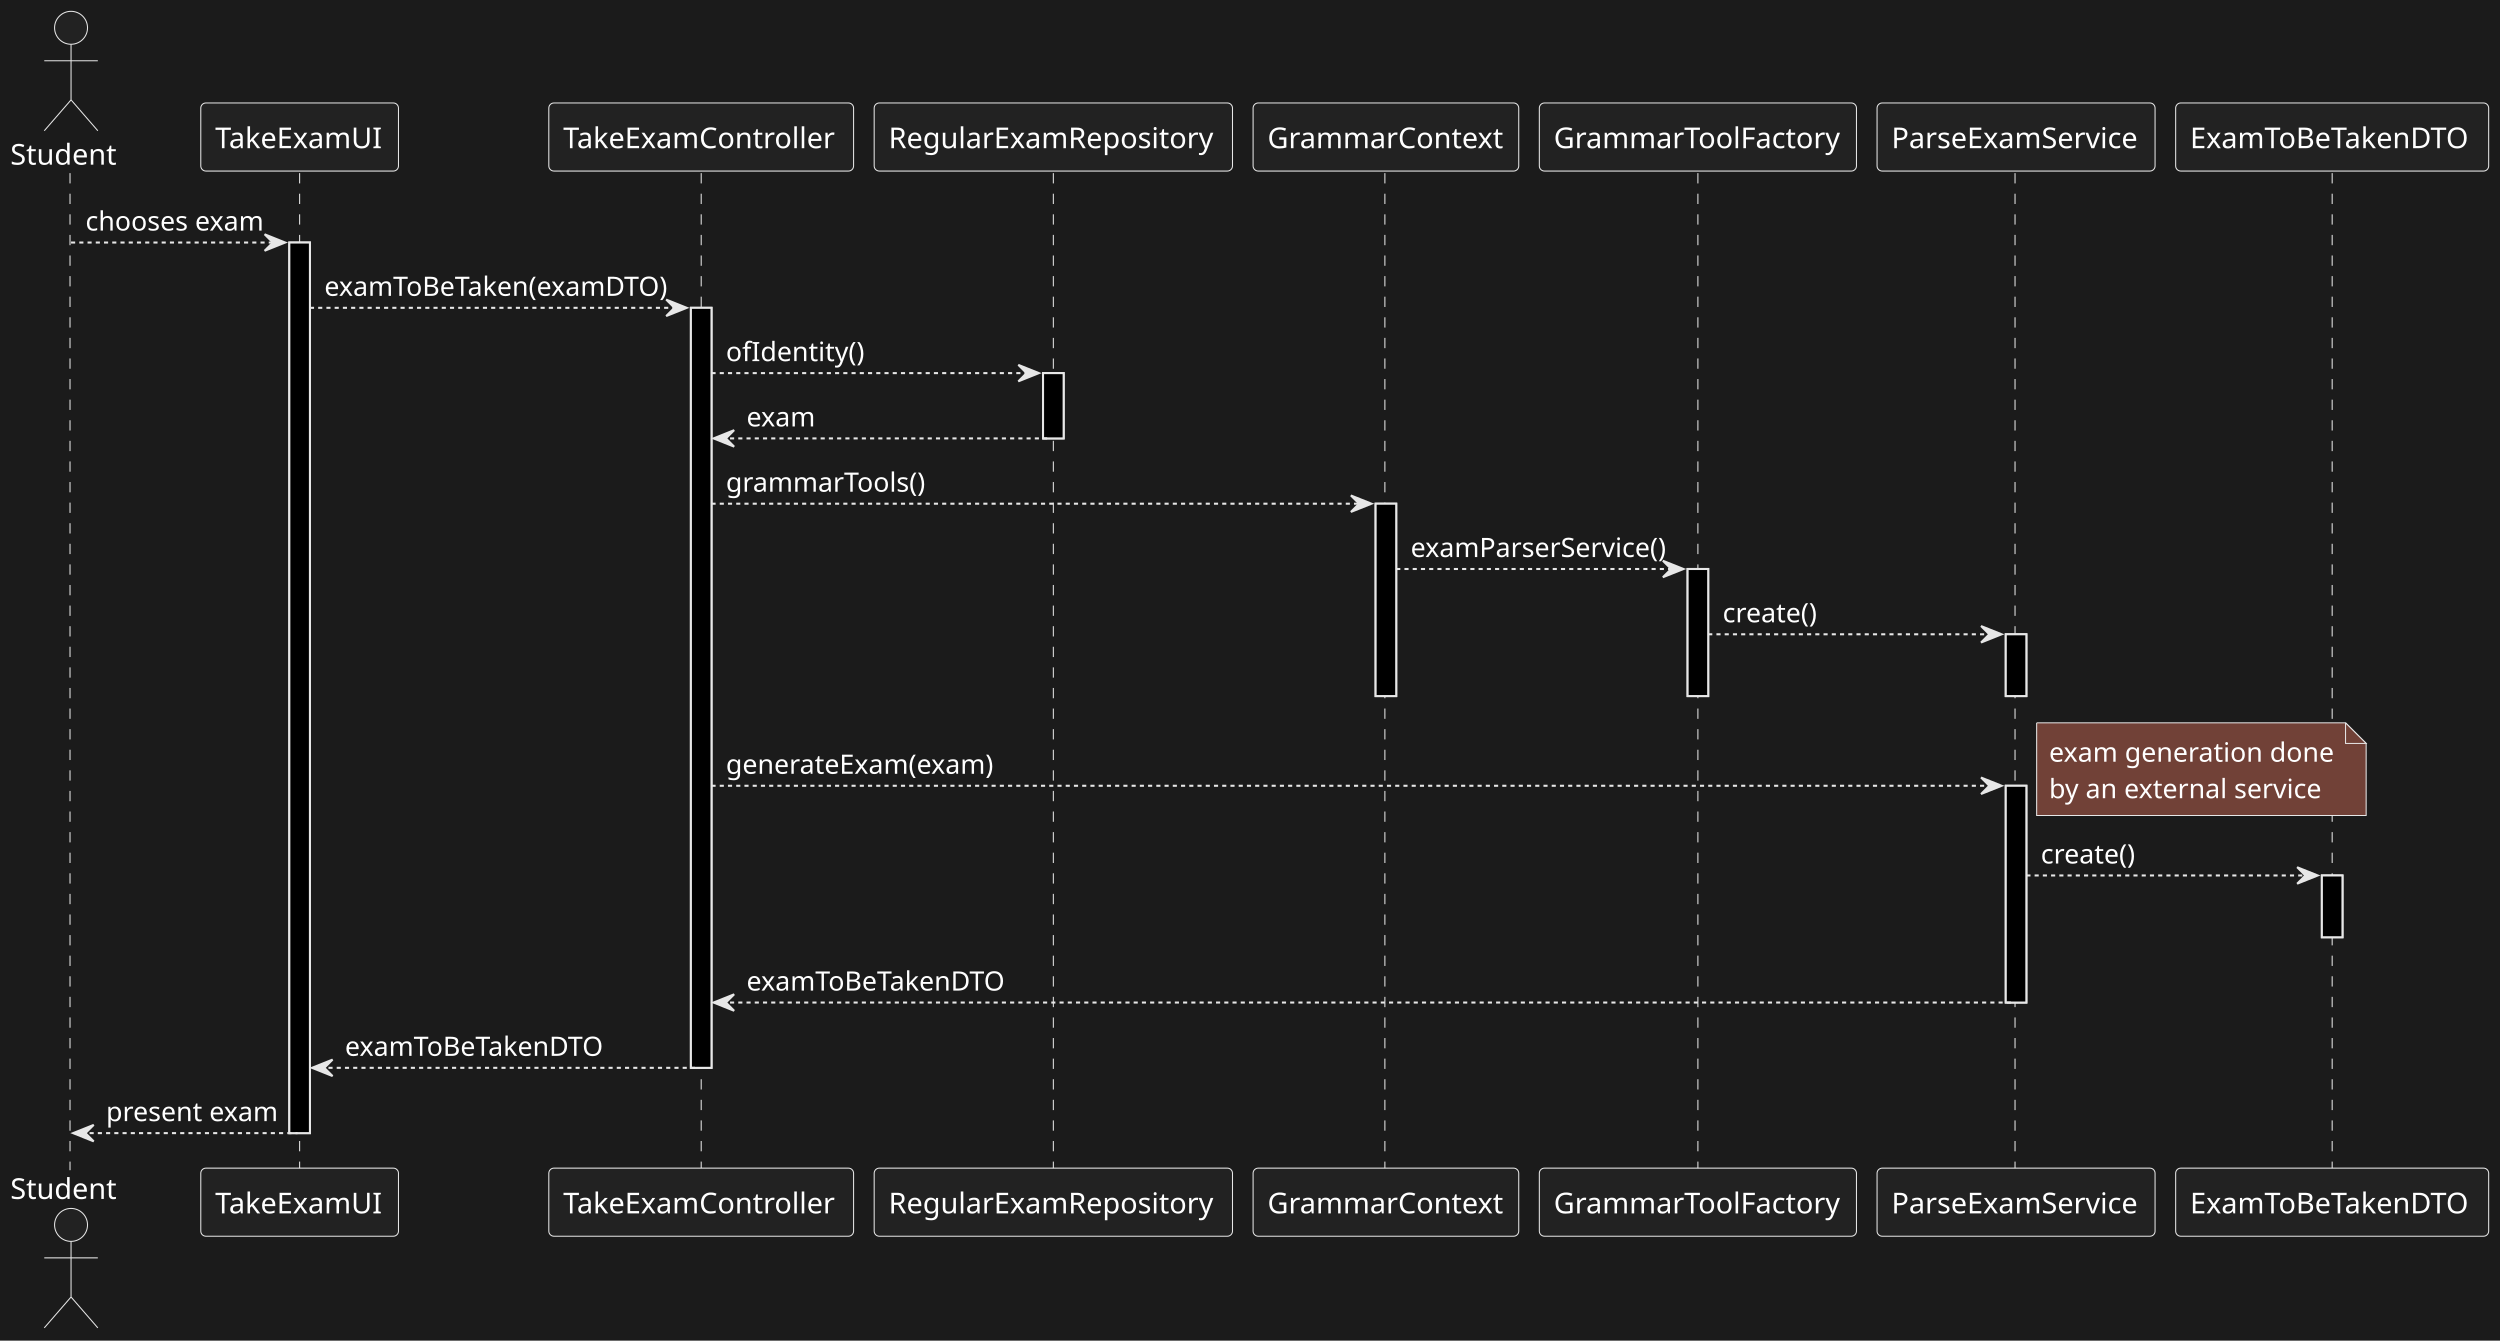
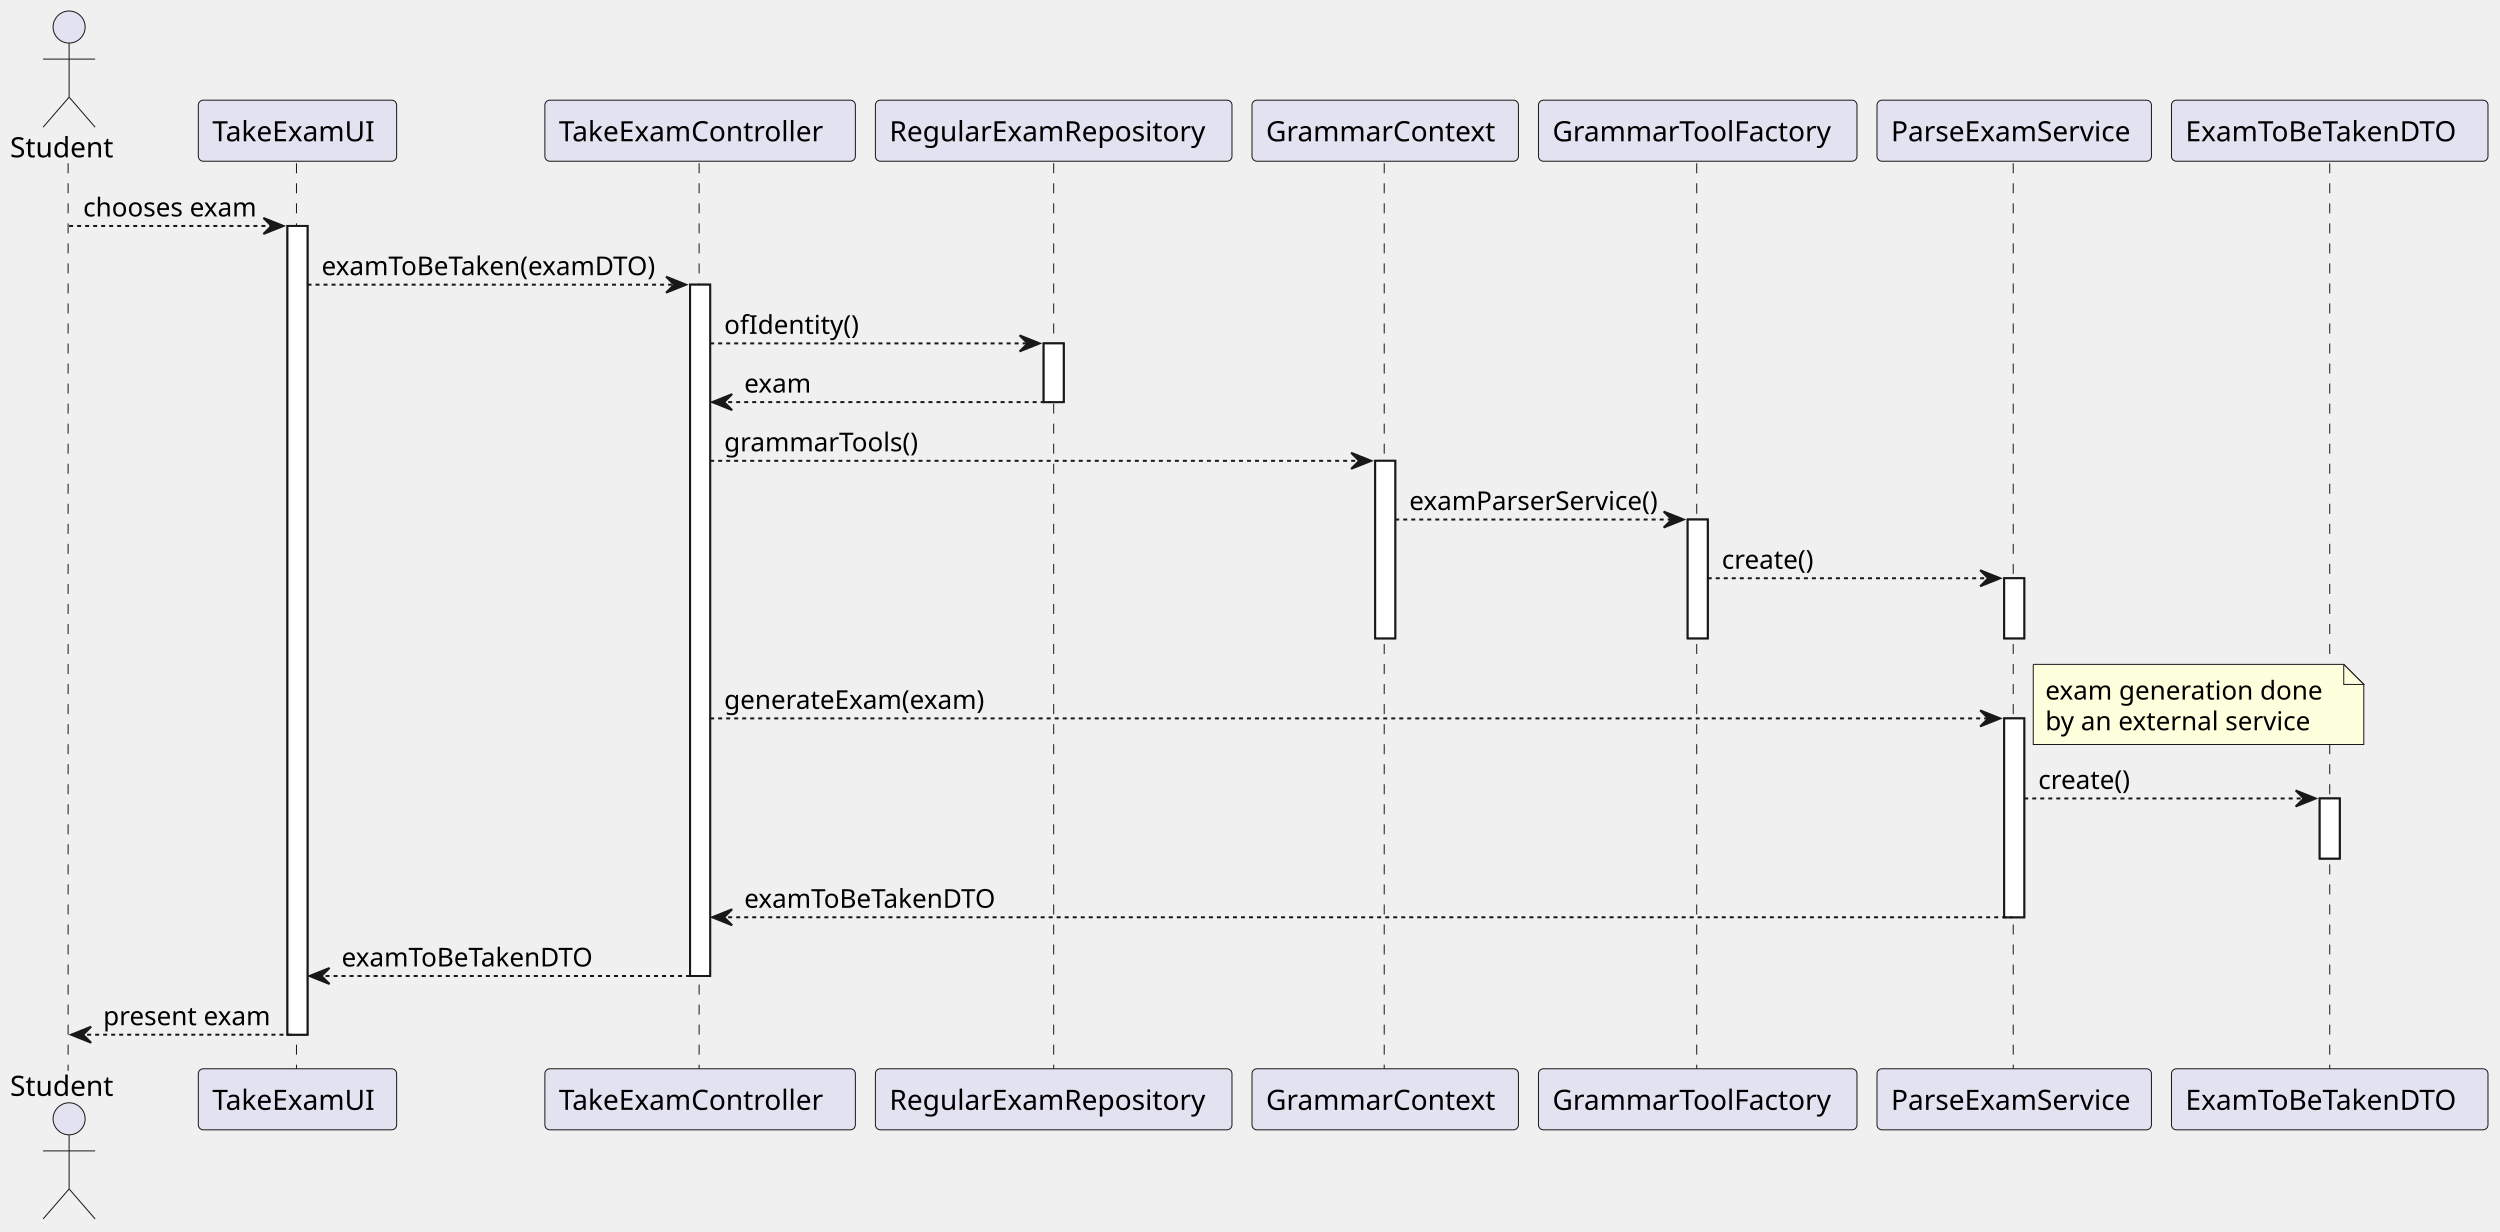
- <svg xmlns="http://www.w3.org/2000/svg" contentStyleType="text/css" height="651px" preserveAspectRatio="none" style="width:1214px;height:651px;background:#1B1B1B;" version="1.1" viewBox="0 0 1214 651" width="1214px" zoomAndPan="magnify">
+ <svg xmlns="http://www.w3.org/2000/svg" contentStyleType="text/css" height="615px" preserveAspectRatio="none" style="width:1248px;height:615px;background:#FFFFFF;" version="1.1" viewBox="0 0 1248 615" width="1248px" zoomAndPan="magnify">
  <defs />
  <g>
-     <rect fill="#1B1B1B" height="651" style="stroke:none;stroke-width:1.0;" width="1214" x="0" y="0" />
-     <rect fill="#000000" height="432.472" style="stroke:#E7E7E7;stroke-width:1.0;" width="10" x="140.5" y="117.774" />
-     <rect fill="#000000" height="369.06" style="stroke:#E7E7E7;stroke-width:1.0;" width="10" x="335.5" y="149.48" />
-     <rect fill="#000000" height="31.706" style="stroke:#E7E7E7;stroke-width:1.0;" width="10" x="506.5" y="181.186" />
-     <rect fill="#000000" height="93.412" style="stroke:#E7E7E7;stroke-width:1.0;" width="10" x="668" y="244.598" />
-     <rect fill="#000000" height="61.706" style="stroke:#E7E7E7;stroke-width:1.0;" width="10" x="819.5" y="276.304" />
-     <rect fill="#000000" height="30" style="stroke:#E7E7E7;stroke-width:1.0;" width="10" x="974" y="308.01" />
-     <rect fill="#000000" height="105.265" style="stroke:#E7E7E7;stroke-width:1.0;" width="10" x="974" y="381.569" />
-     <rect fill="#000000" height="30" style="stroke:#E7E7E7;stroke-width:1.0;" width="10" x="1127.5" y="425.128" />
-     <line style="stroke:#E7E7E7;stroke-width:0.5;stroke-dasharray:5.0,5.0;" x1="34" x2="34" y1="84.068" y2="568.246" />
-     <line style="stroke:#E7E7E7;stroke-width:0.5;stroke-dasharray:5.0,5.0;" x1="145.5" x2="145.5" y1="84.068" y2="568.246" />
-     <line style="stroke:#E7E7E7;stroke-width:0.5;stroke-dasharray:5.0,5.0;" x1="340.5" x2="340.5" y1="84.068" y2="568.246" />
-     <line style="stroke:#E7E7E7;stroke-width:0.5;stroke-dasharray:5.0,5.0;" x1="511.5" x2="511.5" y1="84.068" y2="568.246" />
-     <line style="stroke:#E7E7E7;stroke-width:0.5;stroke-dasharray:5.0,5.0;" x1="672.5" x2="672.5" y1="84.068" y2="568.246" />
-     <line style="stroke:#E7E7E7;stroke-width:0.5;stroke-dasharray:5.0,5.0;" x1="824.5" x2="824.5" y1="84.068" y2="568.246" />
-     <line style="stroke:#E7E7E7;stroke-width:0.5;stroke-dasharray:5.0,5.0;" x1="978.5" x2="978.5" y1="84.068" y2="568.246" />
-     <line style="stroke:#E7E7E7;stroke-width:0.5;stroke-dasharray:5.0,5.0;" x1="1132.5" x2="1132.5" y1="84.068" y2="568.246" />
-     <text fill="#FFFFFF" font-family="sans-serif" font-size="14" lengthAdjust="spacing" textLength="53" x="5" y="79.966">Student</text>
-     <ellipse cx="34.5" cy="13.5" fill="#222222" rx="8" ry="8" style="stroke:#E7E7E7;stroke-width:0.5;" />
-     <path d="M34.5,21.5 L34.5,48.5 M21.5,29.5 L47.5,29.5 M34.5,48.5 L21.5,63.5 M34.5,48.5 L47.5,63.5 " fill="none" style="stroke:#E7E7E7;stroke-width:0.5;" />
-     <text fill="#FFFFFF" font-family="sans-serif" font-size="14" lengthAdjust="spacing" textLength="53" x="5" y="582.212">Student</text>
-     <ellipse cx="34.5" cy="594.814" fill="#222222" rx="8" ry="8" style="stroke:#E7E7E7;stroke-width:0.5;" />
-     <path d="M34.5,602.814 L34.5,629.814 M21.5,610.814 L47.5,610.814 M34.5,629.814 L21.5,644.814 M34.5,629.814 L47.5,644.814 " fill="none" style="stroke:#E7E7E7;stroke-width:0.5;" />
-     <rect fill="#222222" height="33.068" rx="2.5" ry="2.5" style="stroke:#E7E7E7;stroke-width:0.5;" width="96" x="97.5" y="50" />
-     <text fill="#FFFFFF" font-family="sans-serif" font-size="14" lengthAdjust="spacing" textLength="82" x="104.5" y="71.966">TakeExamUI</text>
-     <rect fill="#222222" height="33.068" rx="2.5" ry="2.5" style="stroke:#E7E7E7;stroke-width:0.5;" width="96" x="97.5" y="567.246" />
-     <text fill="#FFFFFF" font-family="sans-serif" font-size="14" lengthAdjust="spacing" textLength="82" x="104.5" y="589.212">TakeExamUI</text>
-     <rect fill="#222222" height="33.068" rx="2.5" ry="2.5" style="stroke:#E7E7E7;stroke-width:0.5;" width="148" x="266.5" y="50" />
-     <text fill="#FFFFFF" font-family="sans-serif" font-size="14" lengthAdjust="spacing" textLength="134" x="273.5" y="71.966">TakeExamController</text>
-     <rect fill="#222222" height="33.068" rx="2.5" ry="2.5" style="stroke:#E7E7E7;stroke-width:0.5;" width="148" x="266.5" y="567.246" />
-     <text fill="#FFFFFF" font-family="sans-serif" font-size="14" lengthAdjust="spacing" textLength="134" x="273.5" y="589.212">TakeExamController</text>
-     <rect fill="#222222" height="33.068" rx="2.5" ry="2.5" style="stroke:#E7E7E7;stroke-width:0.5;" width="174" x="424.5" y="50" />
-     <text fill="#FFFFFF" font-family="sans-serif" font-size="14" lengthAdjust="spacing" textLength="160" x="431.5" y="71.966">RegularExamRepository</text>
-     <rect fill="#222222" height="33.068" rx="2.5" ry="2.5" style="stroke:#E7E7E7;stroke-width:0.5;" width="174" x="424.5" y="567.246" />
-     <text fill="#FFFFFF" font-family="sans-serif" font-size="14" lengthAdjust="spacing" textLength="160" x="431.5" y="589.212">RegularExamRepository</text>
-     <rect fill="#222222" height="33.068" rx="2.5" ry="2.5" style="stroke:#E7E7E7;stroke-width:0.5;" width="129" x="608.5" y="50" />
-     <text fill="#FFFFFF" font-family="sans-serif" font-size="14" lengthAdjust="spacing" textLength="115" x="615.5" y="71.966">GrammarContext</text>
-     <rect fill="#222222" height="33.068" rx="2.5" ry="2.5" style="stroke:#E7E7E7;stroke-width:0.5;" width="129" x="608.5" y="567.246" />
-     <text fill="#FFFFFF" font-family="sans-serif" font-size="14" lengthAdjust="spacing" textLength="115" x="615.5" y="589.212">GrammarContext</text>
-     <rect fill="#222222" height="33.068" rx="2.5" ry="2.5" style="stroke:#E7E7E7;stroke-width:0.5;" width="154" x="747.5" y="50" />
-     <text fill="#FFFFFF" font-family="sans-serif" font-size="14" lengthAdjust="spacing" textLength="140" x="754.5" y="71.966">GrammarToolFactory</text>
-     <rect fill="#222222" height="33.068" rx="2.5" ry="2.5" style="stroke:#E7E7E7;stroke-width:0.5;" width="154" x="747.5" y="567.246" />
-     <text fill="#FFFFFF" font-family="sans-serif" font-size="14" lengthAdjust="spacing" textLength="140" x="754.5" y="589.212">GrammarToolFactory</text>
-     <rect fill="#222222" height="33.068" rx="2.5" ry="2.5" style="stroke:#E7E7E7;stroke-width:0.5;" width="135" x="911.5" y="50" />
-     <text fill="#FFFFFF" font-family="sans-serif" font-size="14" lengthAdjust="spacing" textLength="121" x="918.5" y="71.966">ParseExamService</text>
-     <rect fill="#222222" height="33.068" rx="2.5" ry="2.5" style="stroke:#E7E7E7;stroke-width:0.5;" width="135" x="911.5" y="567.246" />
-     <text fill="#FFFFFF" font-family="sans-serif" font-size="14" lengthAdjust="spacing" textLength="121" x="918.5" y="589.212">ParseExamService</text>
-     <rect fill="#222222" height="33.068" rx="2.5" ry="2.5" style="stroke:#E7E7E7;stroke-width:0.5;" width="152" x="1056.5" y="50" />
-     <text fill="#FFFFFF" font-family="sans-serif" font-size="14" lengthAdjust="spacing" textLength="138" x="1063.5" y="71.966">ExamToBeTakenDTO</text>
-     <rect fill="#222222" height="33.068" rx="2.5" ry="2.5" style="stroke:#E7E7E7;stroke-width:0.5;" width="152" x="1056.5" y="567.246" />
-     <text fill="#FFFFFF" font-family="sans-serif" font-size="14" lengthAdjust="spacing" textLength="138" x="1063.5" y="589.212">ExamToBeTakenDTO</text>
-     <rect fill="#000000" height="432.472" style="stroke:#E7E7E7;stroke-width:1.0;" width="10" x="140.5" y="117.774" />
-     <rect fill="#000000" height="369.06" style="stroke:#E7E7E7;stroke-width:1.0;" width="10" x="335.5" y="149.48" />
-     <rect fill="#000000" height="31.706" style="stroke:#E7E7E7;stroke-width:1.0;" width="10" x="506.5" y="181.186" />
-     <rect fill="#000000" height="93.412" style="stroke:#E7E7E7;stroke-width:1.0;" width="10" x="668" y="244.598" />
-     <rect fill="#000000" height="61.706" style="stroke:#E7E7E7;stroke-width:1.0;" width="10" x="819.5" y="276.304" />
-     <rect fill="#000000" height="30" style="stroke:#E7E7E7;stroke-width:1.0;" width="10" x="974" y="308.01" />
-     <rect fill="#000000" height="105.265" style="stroke:#E7E7E7;stroke-width:1.0;" width="10" x="974" y="381.569" />
-     <rect fill="#000000" height="30" style="stroke:#E7E7E7;stroke-width:1.0;" width="10" x="1127.5" y="425.128" />
-     <polygon fill="#E7E7E7" points="128.5,113.774,138.5,117.774,128.5,121.774,132.5,117.774" style="stroke:#E7E7E7;stroke-width:1.0;" />
-     <line style="stroke:#E7E7E7;stroke-width:1.0;stroke-dasharray:2.0,2.0;" x1="34.5" x2="134.5" y1="117.774" y2="117.774" />
-     <text fill="#FFFFFF" font-family="sans-serif" font-size="13" lengthAdjust="spacing" textLength="85" x="41.5" y="111.965">chooses exam</text>
-     <polygon fill="#E7E7E7" points="323.5,145.48,333.5,149.48,323.5,153.48,327.5,149.48" style="stroke:#E7E7E7;stroke-width:1.0;" />
-     <line style="stroke:#E7E7E7;stroke-width:1.0;stroke-dasharray:2.0,2.0;" x1="150.5" x2="329.5" y1="149.48" y2="149.48" />
-     <text fill="#FFFFFF" font-family="sans-serif" font-size="13" lengthAdjust="spacing" textLength="166" x="157.5" y="143.671">examToBeTaken(examDTO)</text>
-     <polygon fill="#E7E7E7" points="494.5,177.186,504.5,181.186,494.5,185.186,498.5,181.186" style="stroke:#E7E7E7;stroke-width:1.0;" />
-     <line style="stroke:#E7E7E7;stroke-width:1.0;stroke-dasharray:2.0,2.0;" x1="345.5" x2="500.5" y1="181.186" y2="181.186" />
-     <text fill="#FFFFFF" font-family="sans-serif" font-size="13" lengthAdjust="spacing" textLength="67" x="352.5" y="175.377">ofIdentity()</text>
-     <polygon fill="#E7E7E7" points="356.5,208.892,346.5,212.892,356.5,216.892,352.5,212.892" style="stroke:#E7E7E7;stroke-width:1.0;" />
-     <line style="stroke:#E7E7E7;stroke-width:1.0;stroke-dasharray:2.0,2.0;" x1="350.5" x2="510.5" y1="212.892" y2="212.892" />
-     <text fill="#FFFFFF" font-family="sans-serif" font-size="13" lengthAdjust="spacing" textLength="33" x="362.5" y="207.083">exam</text>
-     <polygon fill="#E7E7E7" points="656,240.598,666,244.598,656,248.598,660,244.598" style="stroke:#E7E7E7;stroke-width:1.0;" />
-     <line style="stroke:#E7E7E7;stroke-width:1.0;stroke-dasharray:2.0,2.0;" x1="345.5" x2="662" y1="244.598" y2="244.598" />
-     <text fill="#FFFFFF" font-family="sans-serif" font-size="13" lengthAdjust="spacing" textLength="96" x="352.5" y="238.789">grammarTools()</text>
-     <polygon fill="#E7E7E7" points="807.5,272.304,817.5,276.304,807.5,280.304,811.5,276.304" style="stroke:#E7E7E7;stroke-width:1.0;" />
-     <line style="stroke:#E7E7E7;stroke-width:1.0;stroke-dasharray:2.0,2.0;" x1="678" x2="813.5" y1="276.304" y2="276.304" />
-     <text fill="#FFFFFF" font-family="sans-serif" font-size="13" lengthAdjust="spacing" textLength="121" x="685" y="270.495">examParserService()</text>
-     <polygon fill="#E7E7E7" points="962,304.01,972,308.01,962,312.01,966,308.01" style="stroke:#E7E7E7;stroke-width:1.0;" />
-     <line style="stroke:#E7E7E7;stroke-width:1.0;stroke-dasharray:2.0,2.0;" x1="829.5" x2="968" y1="308.01" y2="308.01" />
-     <text fill="#FFFFFF" font-family="sans-serif" font-size="13" lengthAdjust="spacing" textLength="45" x="836.5" y="302.201">create()</text>
-     <polygon fill="#E7E7E7" points="962,377.569,972,381.569,962,385.569,966,381.569" style="stroke:#E7E7E7;stroke-width:1.0;" />
-     <line style="stroke:#E7E7E7;stroke-width:1.0;stroke-dasharray:2.0,2.0;" x1="345.5" x2="968" y1="381.569" y2="381.569" />
-     <text fill="#FFFFFF" font-family="sans-serif" font-size="13" lengthAdjust="spacing" textLength="128" x="352.5" y="375.76">generateExam(exam)</text>
-     <path d="M989,351.01 L989,396.01 L1149,396.01 L1149,361.01 L1139,351.01 L989,351.01 " fill="#714137" style="stroke:#E7E7E7;stroke-width:0.5;" />
-     <path d="M1139,351.01 L1139,361.01 L1149,361.01 L1139,351.01 " fill="#714137" style="stroke:#E7E7E7;stroke-width:0.5;" />
-     <text fill="#FFFFFF" font-family="sans-serif" font-size="13" lengthAdjust="spacing" textLength="136" x="995" y="369.907">exam generation done</text>
-     <text fill="#FFFFFF" font-family="sans-serif" font-size="13" lengthAdjust="spacing" textLength="129" x="995" y="387.613">by an external service</text>
-     <polygon fill="#E7E7E7" points="1115.5,421.128,1125.5,425.128,1115.5,429.128,1119.5,425.128" style="stroke:#E7E7E7;stroke-width:1.0;" />
-     <line style="stroke:#E7E7E7;stroke-width:1.0;stroke-dasharray:2.0,2.0;" x1="984" x2="1121.5" y1="425.128" y2="425.128" />
-     <text fill="#FFFFFF" font-family="sans-serif" font-size="13" lengthAdjust="spacing" textLength="45" x="991" y="419.319">create()</text>
-     <polygon fill="#E7E7E7" points="356.5,482.834,346.5,486.834,356.5,490.834,352.5,486.834" style="stroke:#E7E7E7;stroke-width:1.0;" />
-     <line style="stroke:#E7E7E7;stroke-width:1.0;stroke-dasharray:2.0,2.0;" x1="350.5" x2="978" y1="486.834" y2="486.834" />
-     <text fill="#FFFFFF" font-family="sans-serif" font-size="13" lengthAdjust="spacing" textLength="125" x="362.5" y="481.025">examToBeTakenDTO</text>
-     <polygon fill="#E7E7E7" points="161.5,514.54,151.5,518.54,161.5,522.54,157.5,518.54" style="stroke:#E7E7E7;stroke-width:1.0;" />
-     <line style="stroke:#E7E7E7;stroke-width:1.0;stroke-dasharray:2.0,2.0;" x1="155.5" x2="339.5" y1="518.54" y2="518.54" />
-     <text fill="#FFFFFF" font-family="sans-serif" font-size="13" lengthAdjust="spacing" textLength="125" x="167.5" y="512.731">examToBeTakenDTO</text>
-     <polygon fill="#E7E7E7" points="45.5,546.246,35.5,550.246,45.5,554.246,41.5,550.246" style="stroke:#E7E7E7;stroke-width:1.0;" />
-     <line style="stroke:#E7E7E7;stroke-width:1.0;stroke-dasharray:2.0,2.0;" x1="39.5" x2="144.5" y1="550.246" y2="550.246" />
-     <text fill="#FFFFFF" font-family="sans-serif" font-size="13" lengthAdjust="spacing" textLength="82" x="51.5" y="544.437">present exam</text>
+     <rect fill="#FFFFFF" height="403.727" style="stroke:#181818;stroke-width:1.0;" width="10" x="143.5" y="112.799" />
+     <rect fill="#FFFFFF" height="345.106" style="stroke:#181818;stroke-width:1.0;" width="10" x="344.5" y="142.109" />
+     <rect fill="#FFFFFF" height="29.311" style="stroke:#181818;stroke-width:1.0;" width="10" x="521" y="171.42" />
+     <rect fill="#FFFFFF" height="88.621" style="stroke:#181818;stroke-width:1.0;" width="10" x="686.5" y="230.041" />
+     <rect fill="#FFFFFF" height="59.31" style="stroke:#181818;stroke-width:1.0;" width="10" x="842.5" y="259.352" />
+     <rect fill="#FFFFFF" height="30" style="stroke:#181818;stroke-width:1.0;" width="10" x="1000.5" y="288.662" />
+     <rect fill="#FFFFFF" height="99.276" style="stroke:#181818;stroke-width:1.0;" width="10" x="1000.5" y="358.628" />
+     <rect fill="#FFFFFF" height="30" style="stroke:#181818;stroke-width:1.0;" width="10" x="1158" y="398.594" />
+     <line style="stroke:#181818;stroke-width:0.5;stroke-dasharray:5.0,5.0;" x1="34" x2="34" y1="81.488" y2="534.525" />
+     <line style="stroke:#181818;stroke-width:0.5;stroke-dasharray:5.0,5.0;" x1="148" x2="148" y1="81.488" y2="534.525" />
+     <line style="stroke:#181818;stroke-width:0.5;stroke-dasharray:5.0,5.0;" x1="349" x2="349" y1="81.488" y2="534.525" />
+     <line style="stroke:#181818;stroke-width:0.5;stroke-dasharray:5.0,5.0;" x1="526" x2="526" y1="81.488" y2="534.525" />
+     <line style="stroke:#181818;stroke-width:0.5;stroke-dasharray:5.0,5.0;" x1="691" x2="691" y1="81.488" y2="534.525" />
+     <line style="stroke:#181818;stroke-width:0.5;stroke-dasharray:5.0,5.0;" x1="847" x2="847" y1="81.488" y2="534.525" />
+     <line style="stroke:#181818;stroke-width:0.5;stroke-dasharray:5.0,5.0;" x1="1005" x2="1005" y1="81.488" y2="534.525" />
+     <line style="stroke:#181818;stroke-width:0.5;stroke-dasharray:5.0,5.0;" x1="1163" x2="1163" y1="81.488" y2="534.525" />
+     <text fill="#000000" font-family="sans-serif" font-size="14" lengthAdjust="spacing" textLength="53" x="5" y="78.535">Student</text>
+     <ellipse cx="34.5" cy="13.5" fill="#E2E2F0" rx="8" ry="8" style="stroke:#181818;stroke-width:0.5;" />
+     <path d="M34.5,21.5 L34.5,48.5 M21.5,29.5 L47.5,29.5 M34.5,48.5 L21.5,63.5 M34.5,48.5 L47.5,63.5 " fill="none" style="stroke:#181818;stroke-width:0.5;" />
+     <text fill="#000000" font-family="sans-serif" font-size="14" lengthAdjust="spacing" textLength="53" x="5" y="547.061">Student</text>
+     <ellipse cx="34.5" cy="558.514" fill="#E2E2F0" rx="8" ry="8" style="stroke:#181818;stroke-width:0.5;" />
+     <path d="M34.5,566.514 L34.5,593.514 M21.5,574.514 L47.5,574.514 M34.5,593.514 L21.5,608.514 M34.5,593.514 L47.5,608.514 " fill="none" style="stroke:#181818;stroke-width:0.5;" />
+     <rect fill="#E2E2F0" height="30.488" rx="2.5" ry="2.5" style="stroke:#181818;stroke-width:0.5;" width="99" x="99" y="50" />
+     <text fill="#000000" font-family="sans-serif" font-size="14" lengthAdjust="spacing" textLength="85" x="106" y="70.535">TakeExamUI</text>
+     <rect fill="#E2E2F0" height="30.488" rx="2.5" ry="2.5" style="stroke:#181818;stroke-width:0.5;" width="99" x="99" y="533.525" />
+     <text fill="#000000" font-family="sans-serif" font-size="14" lengthAdjust="spacing" textLength="85" x="106" y="554.061">TakeExamUI</text>
+     <rect fill="#E2E2F0" height="30.488" rx="2.5" ry="2.5" style="stroke:#181818;stroke-width:0.5;" width="155" x="272" y="50" />
+     <text fill="#000000" font-family="sans-serif" font-size="14" lengthAdjust="spacing" textLength="141" x="279" y="70.535">TakeExamController</text>
+     <rect fill="#E2E2F0" height="30.488" rx="2.5" ry="2.5" style="stroke:#181818;stroke-width:0.5;" width="155" x="272" y="533.525" />
+     <text fill="#000000" font-family="sans-serif" font-size="14" lengthAdjust="spacing" textLength="141" x="279" y="554.061">TakeExamController</text>
+     <rect fill="#E2E2F0" height="30.488" rx="2.5" ry="2.5" style="stroke:#181818;stroke-width:0.5;" width="178" x="437" y="50" />
+     <text fill="#000000" font-family="sans-serif" font-size="14" lengthAdjust="spacing" textLength="164" x="444" y="70.535">RegularExamRepository</text>
+     <rect fill="#E2E2F0" height="30.488" rx="2.5" ry="2.5" style="stroke:#181818;stroke-width:0.5;" width="178" x="437" y="533.525" />
+     <text fill="#000000" font-family="sans-serif" font-size="14" lengthAdjust="spacing" textLength="164" x="444" y="554.061">RegularExamRepository</text>
+     <rect fill="#E2E2F0" height="30.488" rx="2.5" ry="2.5" style="stroke:#181818;stroke-width:0.5;" width="133" x="625" y="50" />
+     <text fill="#000000" font-family="sans-serif" font-size="14" lengthAdjust="spacing" textLength="119" x="632" y="70.535">GrammarContext</text>
+     <rect fill="#E2E2F0" height="30.488" rx="2.5" ry="2.5" style="stroke:#181818;stroke-width:0.5;" width="133" x="625" y="533.525" />
+     <text fill="#000000" font-family="sans-serif" font-size="14" lengthAdjust="spacing" textLength="119" x="632" y="554.061">GrammarContext</text>
+     <rect fill="#E2E2F0" height="30.488" rx="2.5" ry="2.5" style="stroke:#181818;stroke-width:0.5;" width="159" x="768" y="50" />
+     <text fill="#000000" font-family="sans-serif" font-size="14" lengthAdjust="spacing" textLength="145" x="775" y="70.535">GrammarToolFactory</text>
+     <rect fill="#E2E2F0" height="30.488" rx="2.5" ry="2.5" style="stroke:#181818;stroke-width:0.5;" width="159" x="768" y="533.525" />
+     <text fill="#000000" font-family="sans-serif" font-size="14" lengthAdjust="spacing" textLength="145" x="775" y="554.061">GrammarToolFactory</text>
+     <rect fill="#E2E2F0" height="30.488" rx="2.5" ry="2.5" style="stroke:#181818;stroke-width:0.5;" width="137" x="937" y="50" />
+     <text fill="#000000" font-family="sans-serif" font-size="14" lengthAdjust="spacing" textLength="123" x="944" y="70.535">ParseExamService</text>
+     <rect fill="#E2E2F0" height="30.488" rx="2.5" ry="2.5" style="stroke:#181818;stroke-width:0.5;" width="137" x="937" y="533.525" />
+     <text fill="#000000" font-family="sans-serif" font-size="14" lengthAdjust="spacing" textLength="123" x="944" y="554.061">ParseExamService</text>
+     <rect fill="#E2E2F0" height="30.488" rx="2.5" ry="2.5" style="stroke:#181818;stroke-width:0.5;" width="158" x="1084" y="50" />
+     <text fill="#000000" font-family="sans-serif" font-size="14" lengthAdjust="spacing" textLength="144" x="1091" y="70.535">ExamToBeTakenDTO</text>
+     <rect fill="#E2E2F0" height="30.488" rx="2.5" ry="2.5" style="stroke:#181818;stroke-width:0.5;" width="158" x="1084" y="533.525" />
+     <text fill="#000000" font-family="sans-serif" font-size="14" lengthAdjust="spacing" textLength="144" x="1091" y="554.061">ExamToBeTakenDTO</text>
+     <rect fill="#FFFFFF" height="403.727" style="stroke:#181818;stroke-width:1.0;" width="10" x="143.5" y="112.799" />
+     <rect fill="#FFFFFF" height="345.106" style="stroke:#181818;stroke-width:1.0;" width="10" x="344.5" y="142.109" />
+     <rect fill="#FFFFFF" height="29.311" style="stroke:#181818;stroke-width:1.0;" width="10" x="521" y="171.42" />
+     <rect fill="#FFFFFF" height="88.621" style="stroke:#181818;stroke-width:1.0;" width="10" x="686.5" y="230.041" />
+     <rect fill="#FFFFFF" height="59.31" style="stroke:#181818;stroke-width:1.0;" width="10" x="842.5" y="259.352" />
+     <rect fill="#FFFFFF" height="30" style="stroke:#181818;stroke-width:1.0;" width="10" x="1000.5" y="288.662" />
+     <rect fill="#FFFFFF" height="99.276" style="stroke:#181818;stroke-width:1.0;" width="10" x="1000.5" y="358.628" />
+     <rect fill="#FFFFFF" height="30" style="stroke:#181818;stroke-width:1.0;" width="10" x="1158" y="398.594" />
+     <polygon fill="#181818" points="131.5,108.799,141.5,112.799,131.5,116.799,135.5,112.799" style="stroke:#181818;stroke-width:1.0;" />
+     <line style="stroke:#181818;stroke-width:1.0;stroke-dasharray:2.0,2.0;" x1="34.5" x2="137.5" y1="112.799" y2="112.799" />
+     <text fill="#000000" font-family="sans-serif" font-size="13" lengthAdjust="spacing" textLength="90" x="41.5" y="108.057">chooses exam</text>
+     <polygon fill="#181818" points="332.5,138.109,342.5,142.109,332.5,146.109,336.5,142.109" style="stroke:#181818;stroke-width:1.0;" />
+     <line style="stroke:#181818;stroke-width:1.0;stroke-dasharray:2.0,2.0;" x1="153.5" x2="338.5" y1="142.109" y2="142.109" />
+     <text fill="#000000" font-family="sans-serif" font-size="13" lengthAdjust="spacing" textLength="172" x="160.5" y="137.367">examToBeTaken(examDTO)</text>
+     <polygon fill="#181818" points="509,167.42,519,171.42,509,175.42,513,171.42" style="stroke:#181818;stroke-width:1.0;" />
+     <line style="stroke:#181818;stroke-width:1.0;stroke-dasharray:2.0,2.0;" x1="354.5" x2="515" y1="171.42" y2="171.42" />
+     <text fill="#000000" font-family="sans-serif" font-size="13" lengthAdjust="spacing" textLength="69" x="361.5" y="166.678">ofIdentity()</text>
+     <polygon fill="#181818" points="365.5,196.731,355.5,200.731,365.5,204.731,361.5,200.731" style="stroke:#181818;stroke-width:1.0;" />
+     <line style="stroke:#181818;stroke-width:1.0;stroke-dasharray:2.0,2.0;" x1="359.5" x2="525" y1="200.731" y2="200.731" />
+     <text fill="#000000" font-family="sans-serif" font-size="13" lengthAdjust="spacing" textLength="34" x="371.5" y="195.988">exam</text>
+     <polygon fill="#181818" points="674.5,226.041,684.5,230.041,674.5,234.041,678.5,230.041" style="stroke:#181818;stroke-width:1.0;" />
+     <line style="stroke:#181818;stroke-width:1.0;stroke-dasharray:2.0,2.0;" x1="354.5" x2="680.5" y1="230.041" y2="230.041" />
+     <text fill="#000000" font-family="sans-serif" font-size="13" lengthAdjust="spacing" textLength="99" x="361.5" y="225.299">grammarTools()</text>
+     <polygon fill="#181818" points="830.5,255.352,840.5,259.352,830.5,263.352,834.5,259.352" style="stroke:#181818;stroke-width:1.0;" />
+     <line style="stroke:#181818;stroke-width:1.0;stroke-dasharray:2.0,2.0;" x1="696.5" x2="836.5" y1="259.352" y2="259.352" />
+     <text fill="#000000" font-family="sans-serif" font-size="13" lengthAdjust="spacing" textLength="124" x="703.5" y="254.609">examParserService()</text>
+     <polygon fill="#181818" points="988.5,284.662,998.5,288.662,988.5,292.662,992.5,288.662" style="stroke:#181818;stroke-width:1.0;" />
+     <line style="stroke:#181818;stroke-width:1.0;stroke-dasharray:2.0,2.0;" x1="852.5" x2="994.5" y1="288.662" y2="288.662" />
+     <text fill="#000000" font-family="sans-serif" font-size="13" lengthAdjust="spacing" textLength="46" x="859.5" y="283.92">create()</text>
+     <polygon fill="#181818" points="988.5,354.628,998.5,358.628,988.5,362.628,992.5,358.628" style="stroke:#181818;stroke-width:1.0;" />
+     <line style="stroke:#181818;stroke-width:1.0;stroke-dasharray:2.0,2.0;" x1="354.5" x2="994.5" y1="358.628" y2="358.628" />
+     <text fill="#000000" font-family="sans-serif" font-size="13" lengthAdjust="spacing" textLength="130" x="361.5" y="353.886">generateExam(exam)</text>
+     <path d="M1015,331.662 L1015,371.662 L1180,371.662 L1180,341.662 L1170,331.662 L1015,331.662 " fill="#FEFFDD" style="stroke:#181818;stroke-width:0.5;" />
+     <path d="M1170,331.662 L1170,341.662 L1180,341.662 L1170,331.662 " fill="#FEFFDD" style="stroke:#181818;stroke-width:0.5;" />
+     <text fill="#000000" font-family="sans-serif" font-size="13" lengthAdjust="spacing" textLength="140" x="1021" y="349.231">exam generation done</text>
+     <text fill="#000000" font-family="sans-serif" font-size="13" lengthAdjust="spacing" textLength="137" x="1021" y="364.541">by an external service</text>
+     <polygon fill="#181818" points="1146,394.594,1156,398.594,1146,402.594,1150,398.594" style="stroke:#181818;stroke-width:1.0;" />
+     <line style="stroke:#181818;stroke-width:1.0;stroke-dasharray:2.0,2.0;" x1="1010.5" x2="1152" y1="398.594" y2="398.594" />
+     <text fill="#000000" font-family="sans-serif" font-size="13" lengthAdjust="spacing" textLength="46" x="1017.5" y="393.852">create()</text>
+     <polygon fill="#181818" points="365.5,453.904,355.5,457.904,365.5,461.904,361.5,457.904" style="stroke:#181818;stroke-width:1.0;" />
+     <line style="stroke:#181818;stroke-width:1.0;stroke-dasharray:2.0,2.0;" x1="359.5" x2="1004.5" y1="457.904" y2="457.904" />
+     <text fill="#000000" font-family="sans-serif" font-size="13" lengthAdjust="spacing" textLength="130" x="371.5" y="453.162">examToBeTakenDTO</text>
+     <polygon fill="#181818" points="164.5,483.215,154.5,487.215,164.5,491.215,160.5,487.215" style="stroke:#181818;stroke-width:1.0;" />
+     <line style="stroke:#181818;stroke-width:1.0;stroke-dasharray:2.0,2.0;" x1="158.5" x2="348.5" y1="487.215" y2="487.215" />
+     <text fill="#000000" font-family="sans-serif" font-size="13" lengthAdjust="spacing" textLength="130" x="170.5" y="482.473">examToBeTakenDTO</text>
+     <polygon fill="#181818" points="45.5,512.525,35.5,516.525,45.5,520.525,41.5,516.525" style="stroke:#181818;stroke-width:1.0;" />
+     <line style="stroke:#181818;stroke-width:1.0;stroke-dasharray:2.0,2.0;" x1="39.5" x2="147.5" y1="516.525" y2="516.525" />
+     <text fill="#000000" font-family="sans-serif" font-size="13" lengthAdjust="spacing" textLength="85" x="51.5" y="511.783">present exam</text>
  </g>
</svg>
